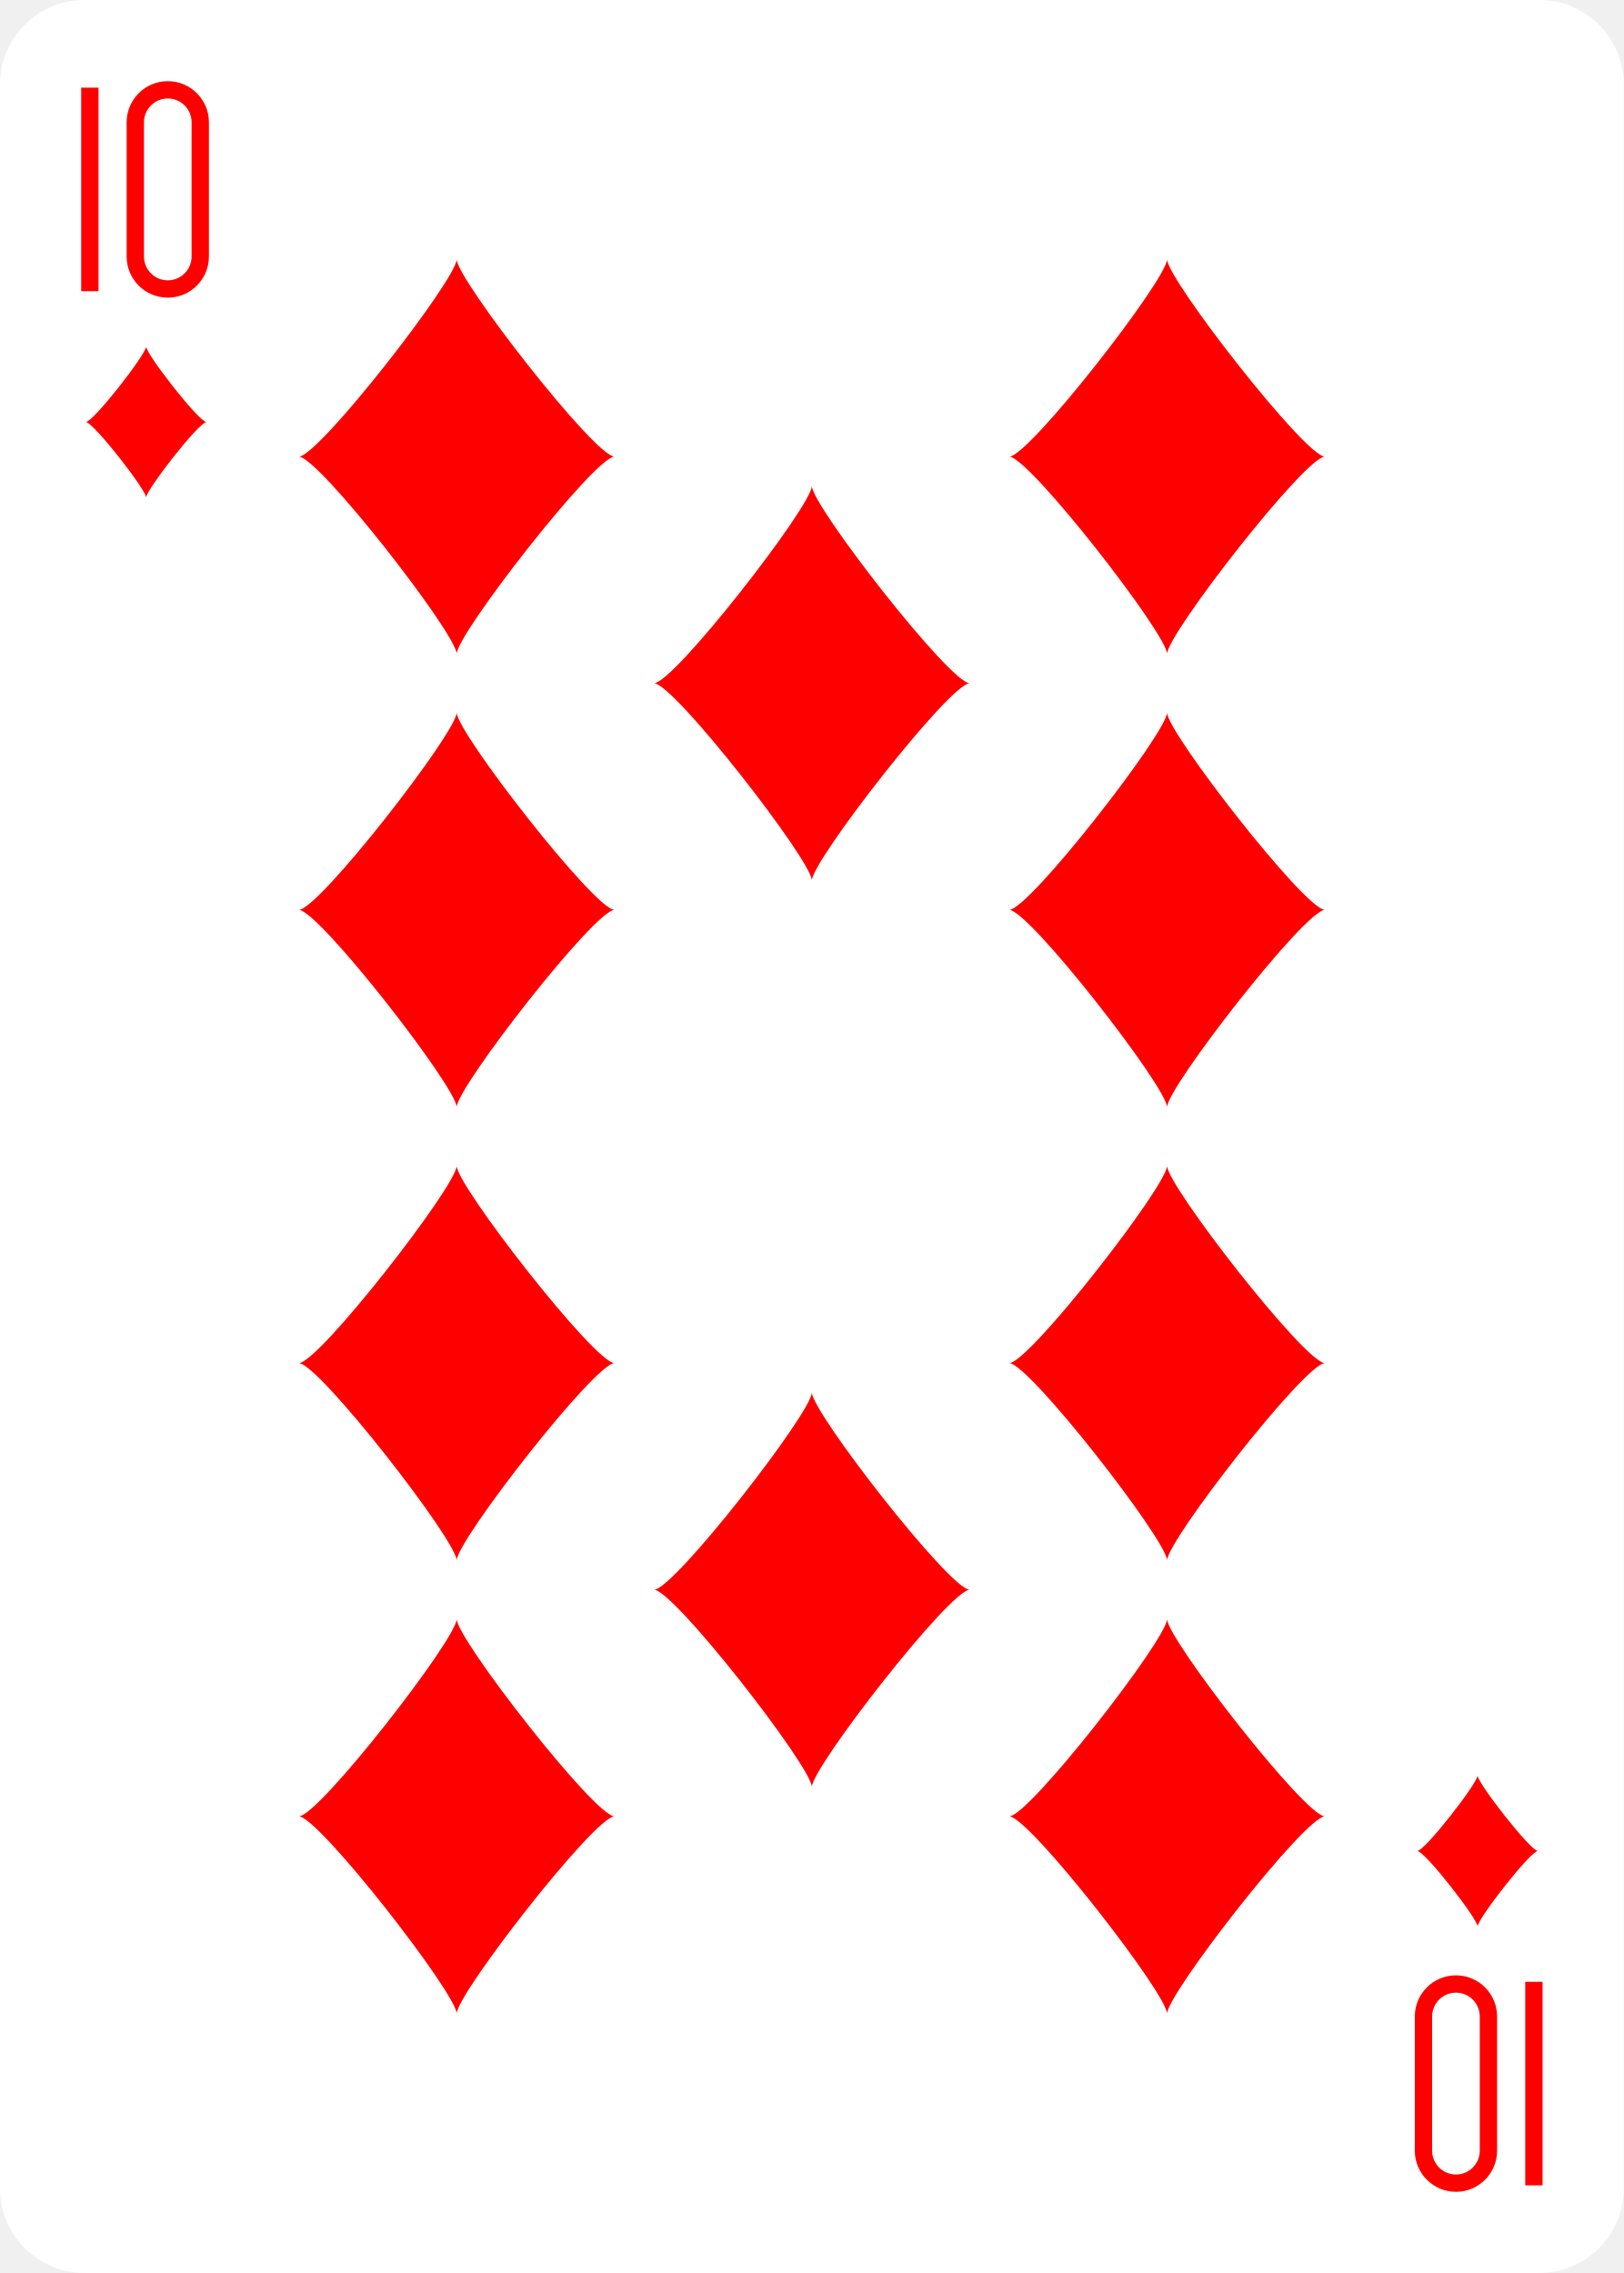
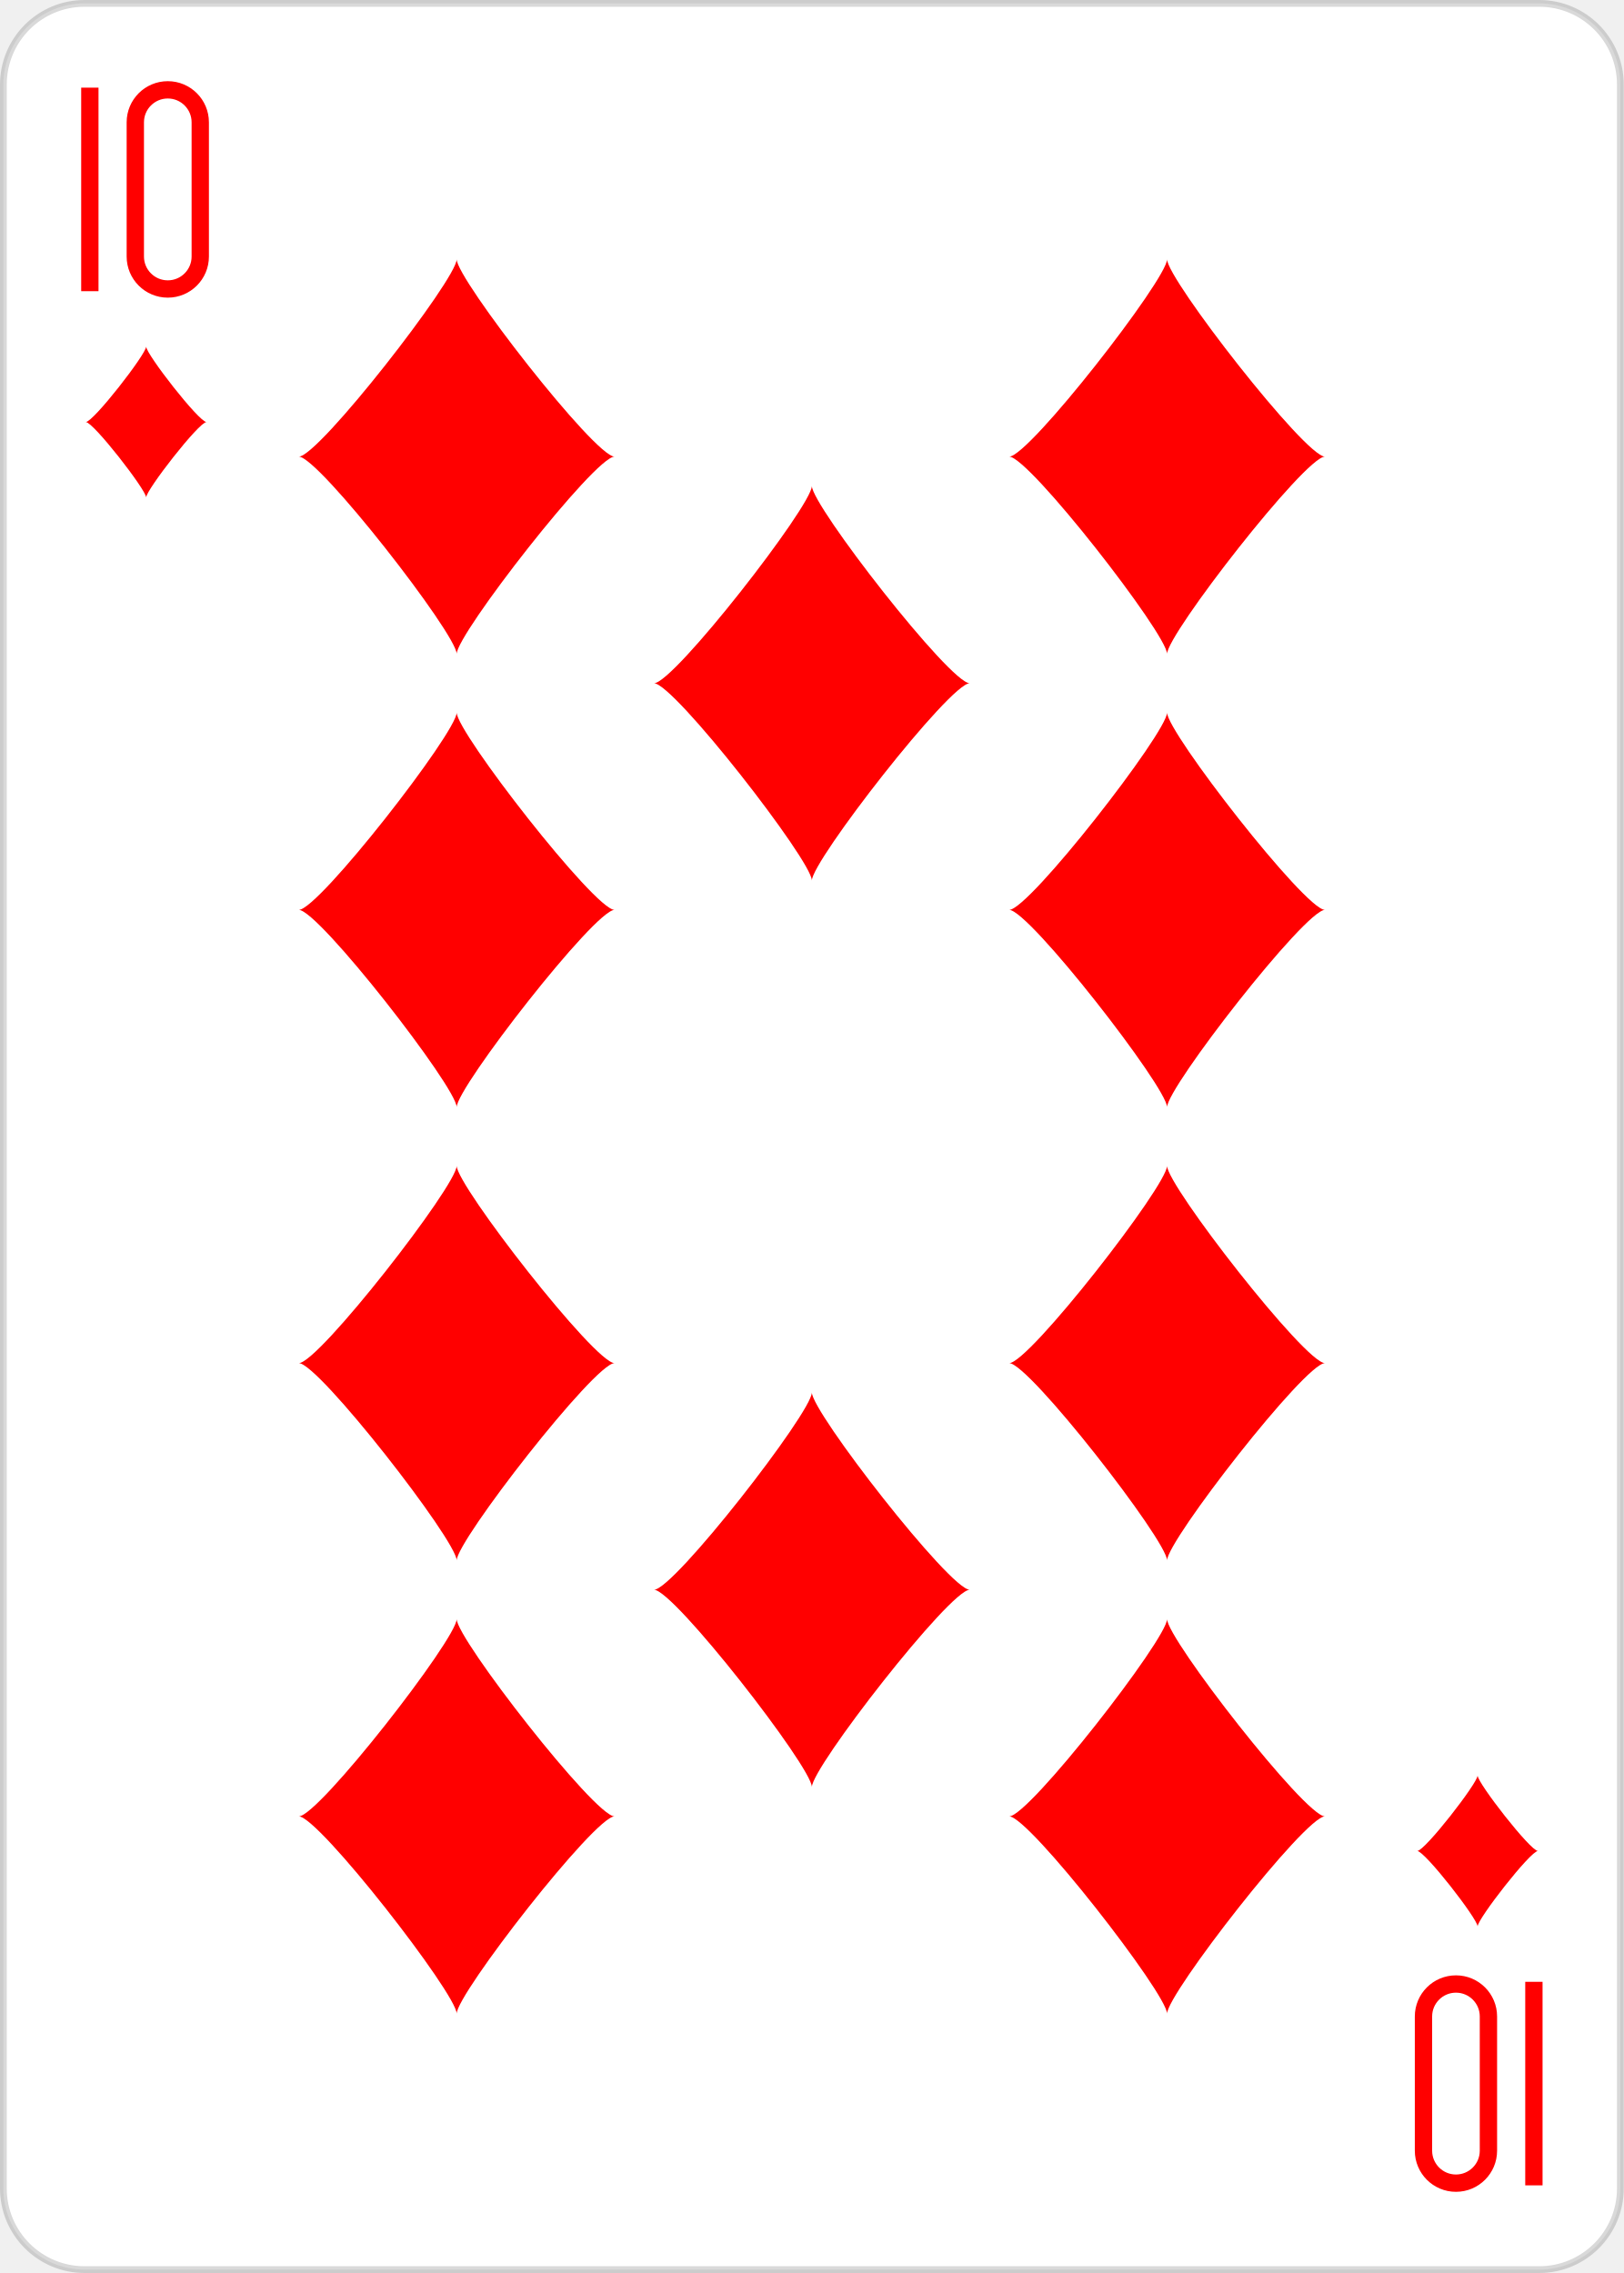
<svg xmlns="http://www.w3.org/2000/svg" xmlns:xlink="http://www.w3.org/1999/xlink" class="card" face="TD" height="13.125in" preserveAspectRatio="none" viewBox="-120 -168 240 336" width="9.375in">
  <style>
    /* CSS pour centrer le SVG dans l'écran */
    svg {
        position: absolute;
        top: 50%;
        left: 50%;
        transform: translate(-50%, -50%);
    }
    body {
        margin: 0;
        overflow: hidden;
    }
</style>
  <defs>
    <symbol id="SDT" viewBox="-600 -600 1200 1200" preserveAspectRatio="xMinYMid">
      <path d="M-400 0C-350 0 0 -450 0 -500C0 -450 350 0 400 0C350 0 0 450 0 500C0 450 -350 0 -400 0Z" fill="red" />
    </symbol>
    <symbol id="VDT" viewBox="-500 -500 1000 1000" preserveAspectRatio="xMinYMid">
      <path d="M-260 430L-260 -430M-50 0L-50 -310A150 150 0 0 1 250 -310L250 310A150 150 0 0 1 -50 310Z" stroke="red" stroke-width="80" stroke-linecap="square" stroke-miterlimit="1.5" fill="none" />
    </symbol>
  </defs>
-   <rect width="239" height="335" x="-119.5" y="-167.5" rx="12" ry="12" fill="white" stroke="white" />
+   <rect width="239" height="335" x="-119.5" y="-167.5" rx="12" ry="12" fill="white" stroke="rgba(0,0,0,0.15)" />
  <use xlink:href="#VDT" height="32" width="32" x="-114.4" y="-156" />
  <use xlink:href="#SDT" height="26.769" width="26.769" x="-111.784" y="-119" />
  <use xlink:href="#SDT" height="70" width="70" x="-87.501" y="-135.501" />
  <use xlink:href="#SDT" height="70" width="70" x="17.501" y="-135.501" />
  <use xlink:href="#SDT" height="70" width="70" x="-87.501" y="-68.5" />
  <use xlink:href="#SDT" height="70" width="70" x="17.501" y="-68.5" />
  <use xlink:href="#SDT" height="70" width="70" x="-35" y="-102" />
  <g transform="rotate(180)">
    <use xlink:href="#VDT" height="32" width="32" x="-114.4" y="-156" />
    <use xlink:href="#SDT" height="26.769" width="26.769" x="-111.784" y="-119" />
    <use xlink:href="#SDT" height="70" width="70" x="-87.501" y="-135.501" />
    <use xlink:href="#SDT" height="70" width="70" x="17.501" y="-135.501" />
    <use xlink:href="#SDT" height="70" width="70" x="-87.501" y="-68.5" />
    <use xlink:href="#SDT" height="70" width="70" x="17.501" y="-68.5" />
    <use xlink:href="#SDT" height="70" width="70" x="-35" y="-102" />
  </g>
</svg>
